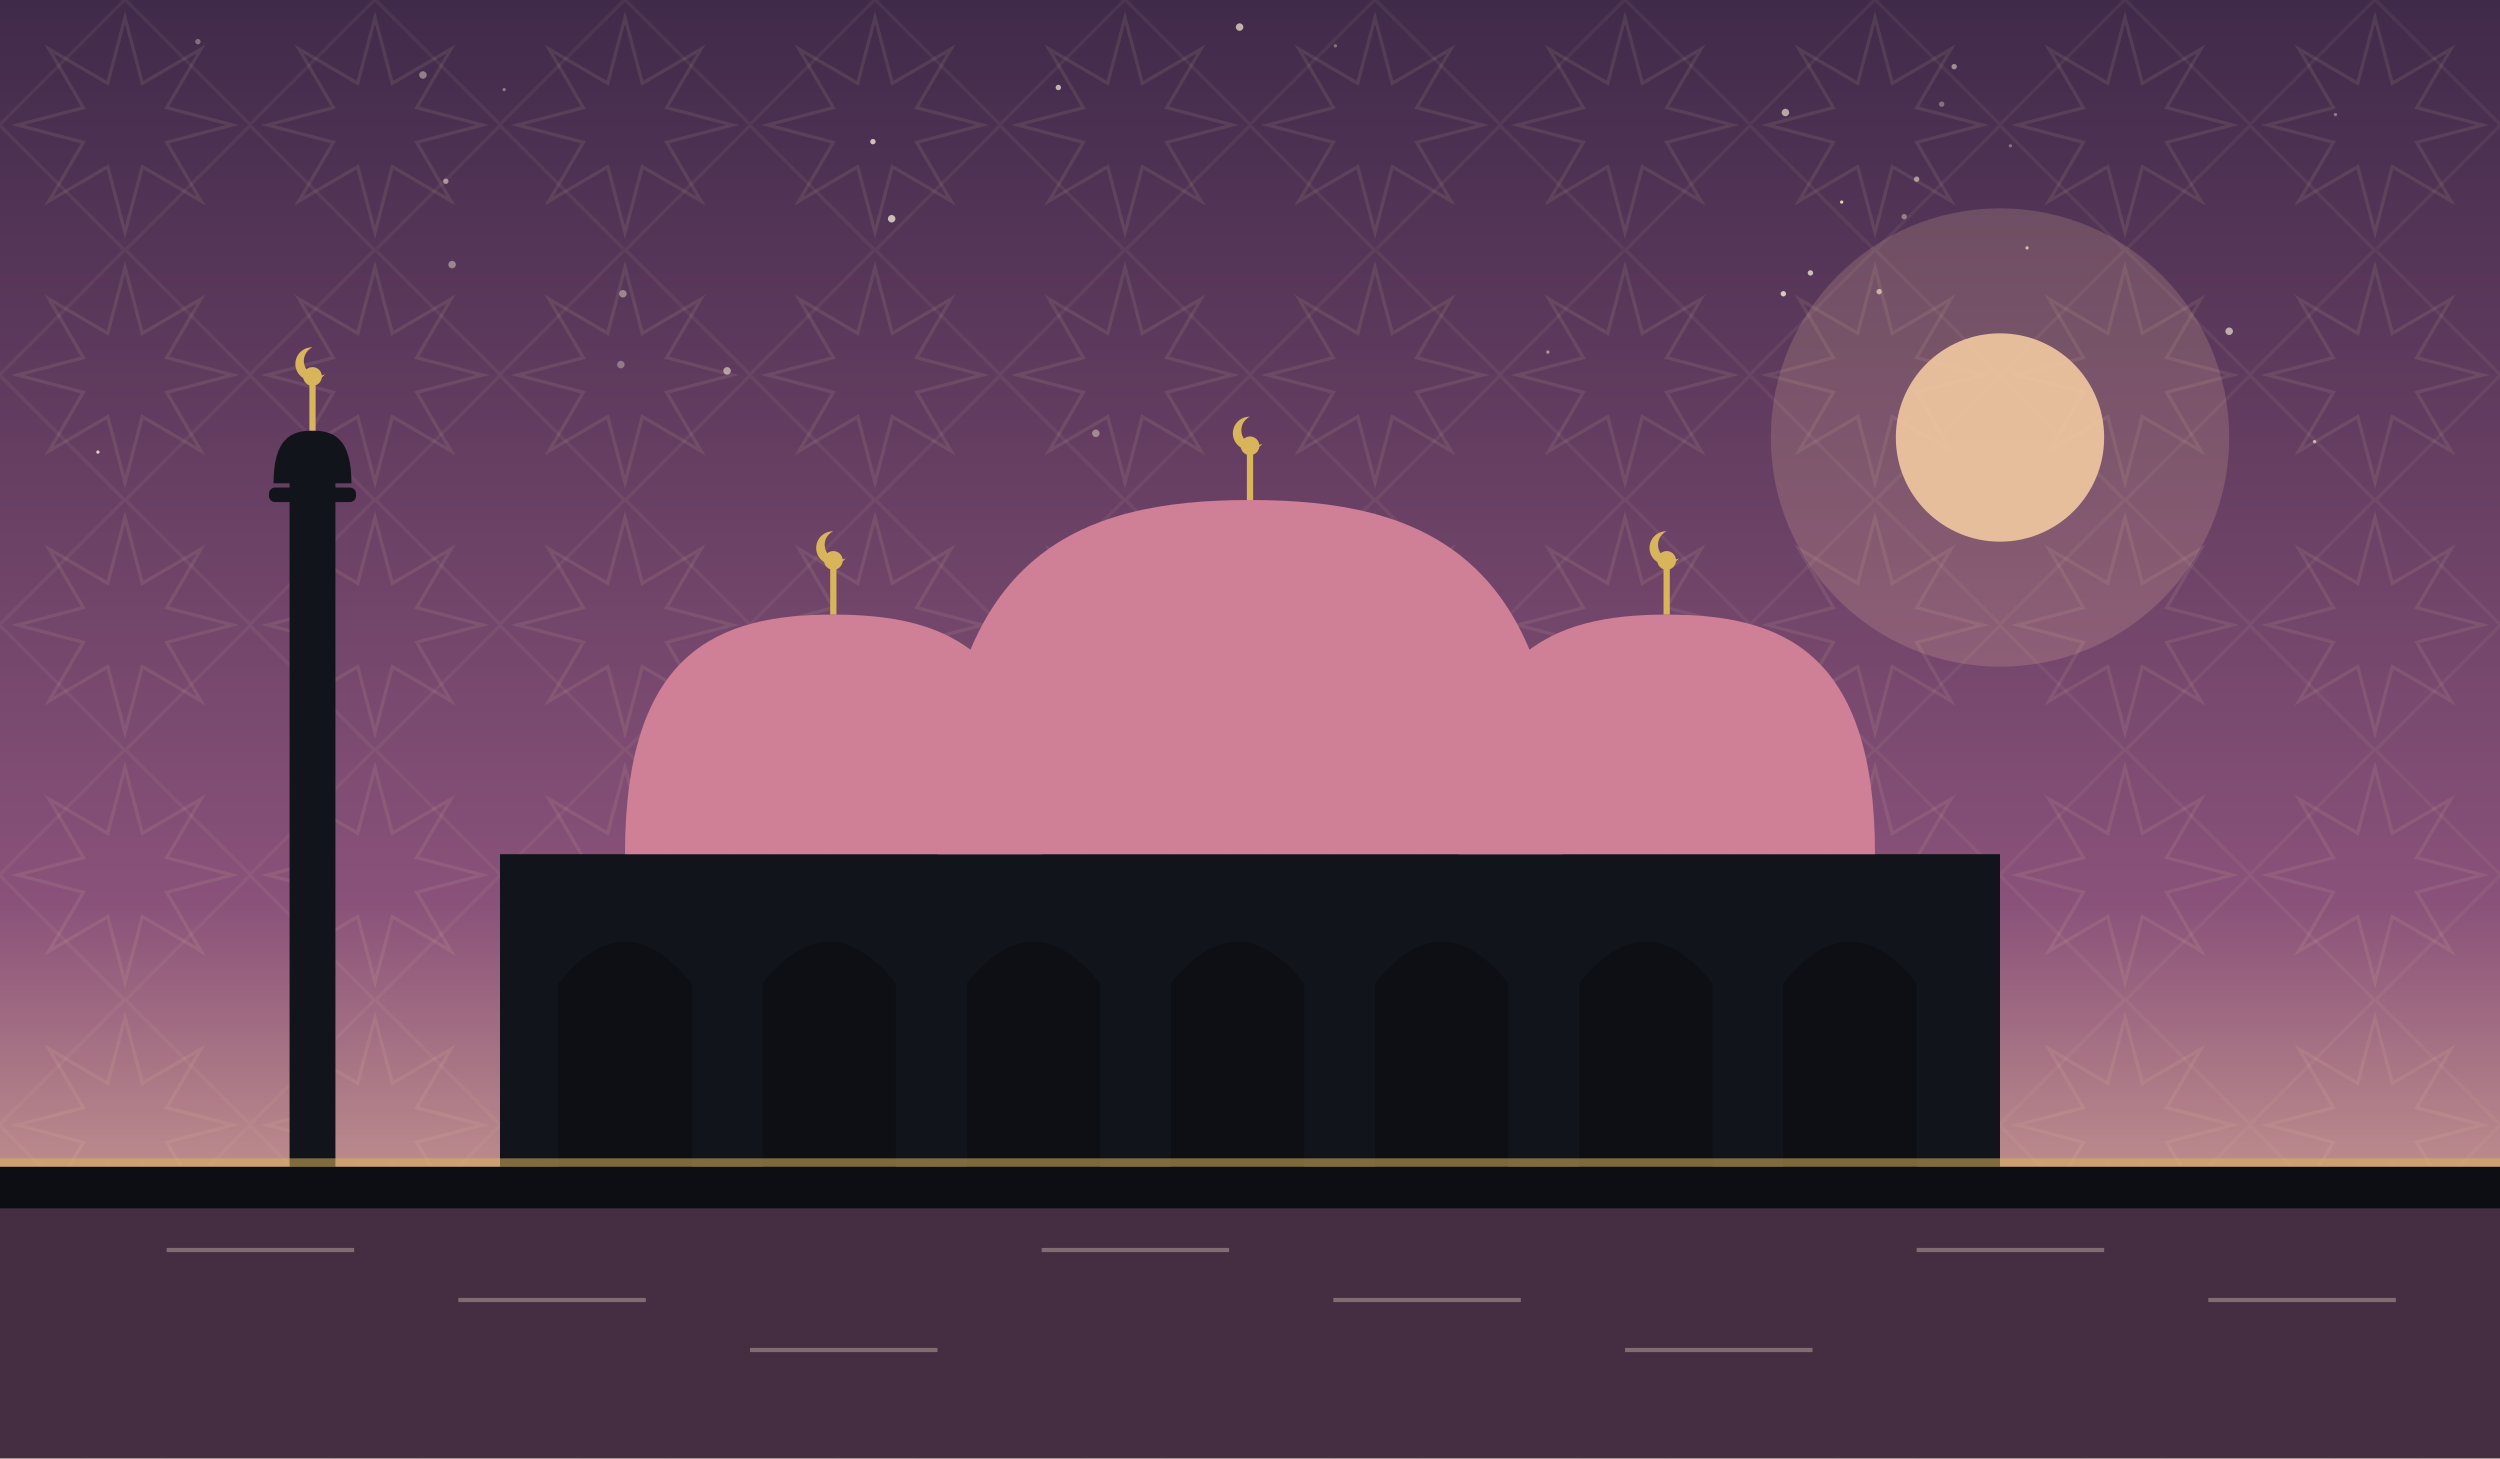
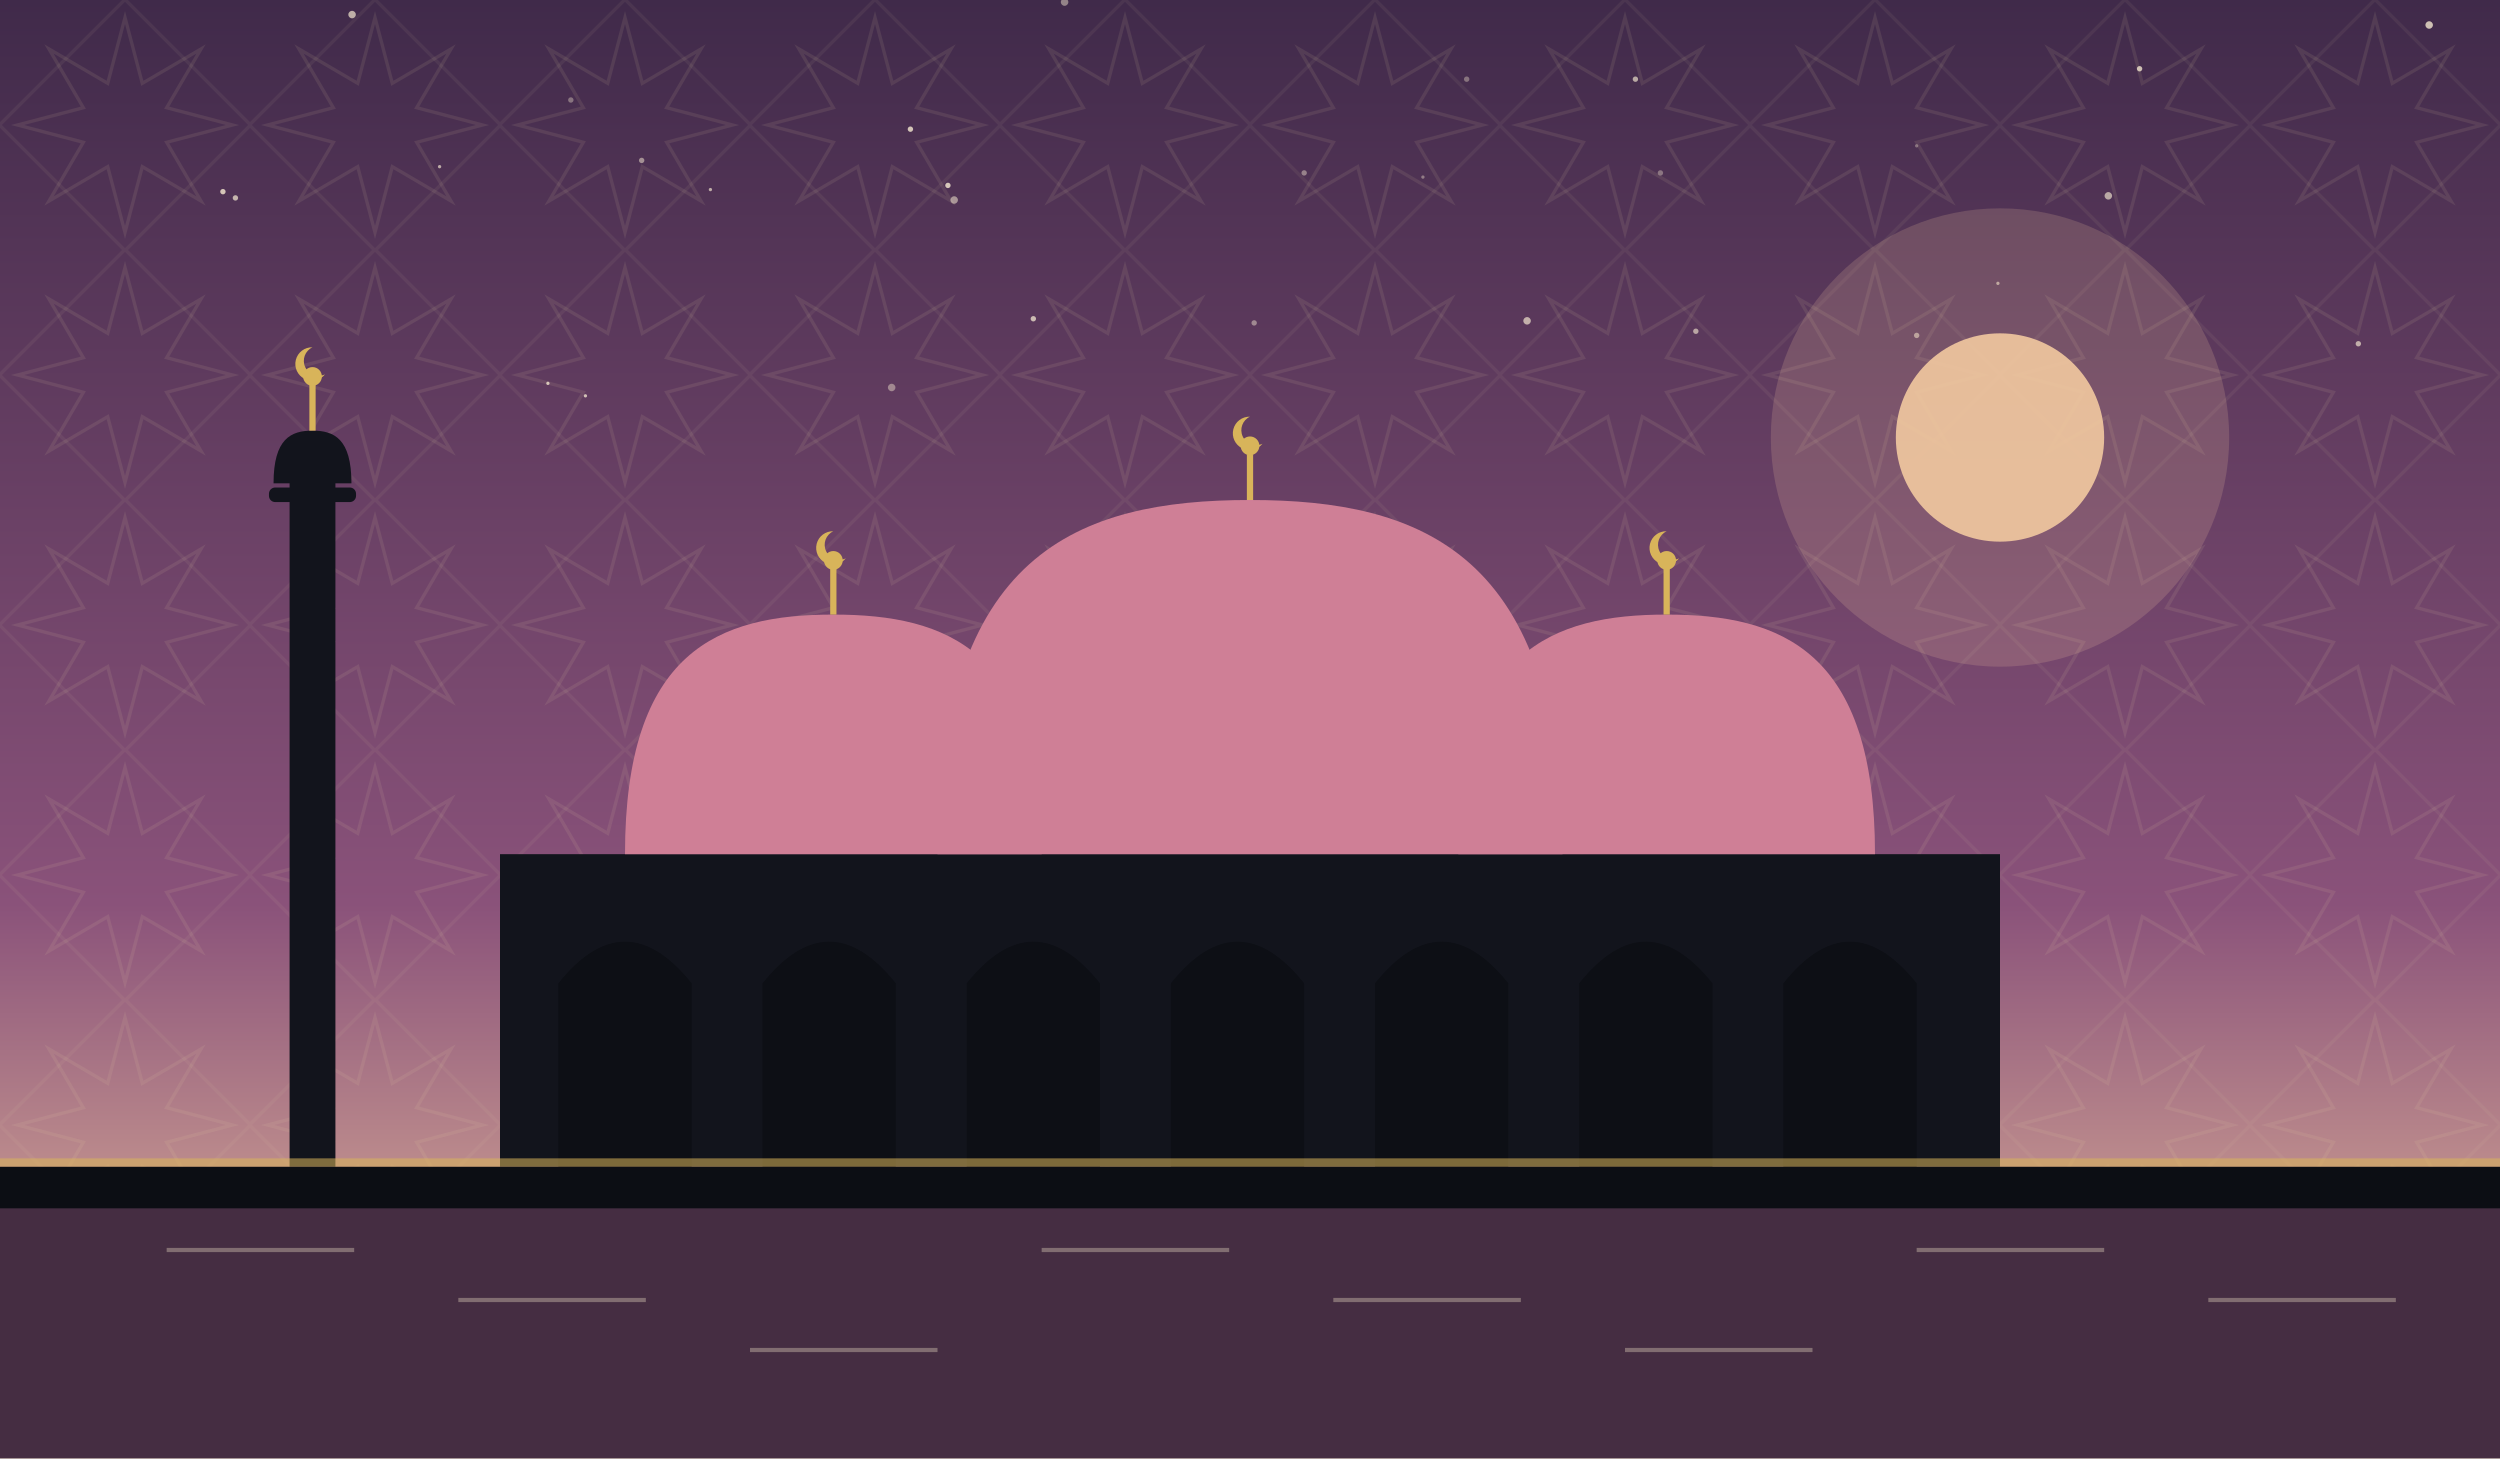
<svg xmlns="http://www.w3.org/2000/svg" viewBox="0 0 1200 700" role="img">
  <defs>
    <linearGradient id="sky" x1="0" y1="0" x2="0" y2="1">
      <stop offset="0" stop-color="#402a4a" />
      <stop offset="0.62" stop-color="#8a527a" />
      <stop offset="1" stop-color="#f2c9a0" />
    </linearGradient>
    <pattern id="g1" width="120" height="120" patternUnits="userSpaceOnUse">
      <polygon points="111.6,60.0 80.0,68.3 96.5,96.5 68.3,80.0 60.0,111.6 51.7,80.0 23.5,96.5 40.0,68.3 8.4,60.0 40.0,51.7 23.5,23.5 51.7,40.0 60.0,8.4 68.3,40.0 96.5,23.5 80.0,51.7" fill="none" stroke="#e8d9a8" stroke-width="1.6" opacity="0.1" />
      <rect x="17.4" y="17.4" width="85.2" height="85.2" fill="none" stroke="#e8d9a8" stroke-width="1.6" opacity="0.07" transform="rotate(45 60.0 60.0)" />
    </pattern>
  </defs>
  <rect width="1200" height="700" fill="url(#sky)" />
  <rect width="1200" height="700" fill="url(#g1)" />
-   <circle cx="217" cy="127" r="1.8" fill="#f7ecd2" opacity="0.44" />
-   <circle cx="419" cy="68" r="1.3" fill="#f7ecd2" opacity="0.77" />
-   <circle cx="902" cy="140" r="1.3" fill="#f7ecd2" opacity="0.65" />
-   <circle cx="298" cy="175" r="1.8" fill="#f7ecd2" opacity="0.35" />
-   <circle cx="743" cy="169" r="0.8" fill="#f7ecd2" opacity="0.52" />
-   <circle cx="965" cy="70" r="0.8" fill="#f7ecd2" opacity="0.35" />
-   <circle cx="508" cy="42" r="1.3" fill="#f7ecd2" opacity="0.71" />
-   <circle cx="884" cy="97" r="0.8" fill="#f7ecd2" opacity="0.83" />
-   <circle cx="869" cy="131" r="1.3" fill="#f7ecd2" opacity="0.74" />
-   <circle cx="1111" cy="212" r="0.8" fill="#f7ecd2" opacity="0.67" />
-   <circle cx="914" cy="104" r="1.3" fill="#f7ecd2" opacity="0.41" />
-   <circle cx="1070" cy="159" r="1.8" fill="#f7ecd2" opacity="0.65" />
-   <circle cx="595" cy="13" r="1.8" fill="#f7ecd2" opacity="0.70" />
-   <circle cx="857" cy="54" r="1.8" fill="#f7ecd2" opacity="0.63" />
-   <circle cx="920" cy="86" r="1.3" fill="#f7ecd2" opacity="0.55" />
-   <circle cx="856" cy="141" r="1.3" fill="#f7ecd2" opacity="0.81" />
-   <circle cx="1121" cy="55" r="0.8" fill="#f7ecd2" opacity="0.40" />
-   <circle cx="203" cy="36" r="1.8" fill="#f7ecd2" opacity="0.43" />
-   <circle cx="526" cy="208" r="1.8" fill="#f7ecd2" opacity="0.43" />
-   <circle cx="242" cy="43" r="0.8" fill="#f7ecd2" opacity="0.41" />
-   <circle cx="47" cy="217" r="0.8" fill="#f7ecd2" opacity="0.84" />
-   <circle cx="349" cy="178" r="1.8" fill="#f7ecd2" opacity="0.57" />
-   <circle cx="932" cy="50" r="1.3" fill="#f7ecd2" opacity="0.35" />
-   <circle cx="428" cy="105" r="1.8" fill="#f7ecd2" opacity="0.75" />
-   <circle cx="973" cy="119" r="0.8" fill="#f7ecd2" opacity="0.72" />
-   <circle cx="95" cy="20" r="1.3" fill="#f7ecd2" opacity="0.35" />
-   <circle cx="938" cy="32" r="1.3" fill="#f7ecd2" opacity="0.51" />
-   <circle cx="214" cy="87" r="1.3" fill="#f7ecd2" opacity="0.53" />
-   <circle cx="299" cy="141" r="1.8" fill="#f7ecd2" opacity="0.44" />
-   <circle cx="641" cy="22" r="0.8" fill="#f7ecd2" opacity="0.37" />
+   <circle cx="511" cy="1" r="1.8" fill="#f7ecd2" opacity="0.46" />
+   <circle cx="281" cy="190" r="0.8" fill="#f7ecd2" opacity="0.75" />
+   <circle cx="428" cy="186" r="1.8" fill="#f7ecd2" opacity="0.43" />
+   <circle cx="496" cy="153" r="1.3" fill="#f7ecd2" opacity="0.73" />
+   <circle cx="797" cy="83" r="1.3" fill="#f7ecd2" opacity="0.36" />
+   <circle cx="107" cy="92" r="1.3" fill="#f7ecd2" opacity="0.79" />
+   <circle cx="274" cy="48" r="1.3" fill="#f7ecd2" opacity="0.37" />
+   <circle cx="602" cy="155" r="1.3" fill="#f7ecd2" opacity="0.45" />
+   <circle cx="683" cy="85" r="0.8" fill="#f7ecd2" opacity="0.40" />
+   <circle cx="733" cy="154" r="1.8" fill="#f7ecd2" opacity="0.67" />
+   <circle cx="920" cy="70" r="0.8" fill="#f7ecd2" opacity="0.35" />
+   <circle cx="308" cy="77" r="1.3" fill="#f7ecd2" opacity="0.51" />
+   <circle cx="169" cy="7" r="1.8" fill="#f7ecd2" opacity="0.68" />
+   <circle cx="959" cy="136" r="0.8" fill="#f7ecd2" opacity="0.59" />
+   <circle cx="1166" cy="12" r="1.8" fill="#f7ecd2" opacity="0.77" />
+   <circle cx="814" cy="159" r="1.3" fill="#f7ecd2" opacity="0.61" />
+   <circle cx="455" cy="89" r="1.3" fill="#f7ecd2" opacity="0.80" />
+   <circle cx="785" cy="38" r="1.3" fill="#f7ecd2" opacity="0.65" />
+   <circle cx="1012" cy="94" r="1.8" fill="#f7ecd2" opacity="0.63" />
+   <circle cx="920" cy="161" r="1.3" fill="#f7ecd2" opacity="0.55" />
+   <circle cx="341" cy="91" r="0.8" fill="#f7ecd2" opacity="0.66" />
+   <circle cx="211" cy="80" r="0.8" fill="#f7ecd2" opacity="0.65" />
+   <circle cx="458" cy="96" r="1.8" fill="#f7ecd2" opacity="0.53" />
+   <circle cx="626" cy="83" r="1.3" fill="#f7ecd2" opacity="0.43" />
+   <circle cx="1027" cy="33" r="1.3" fill="#f7ecd2" opacity="0.76" />
+   <circle cx="437" cy="62" r="1.3" fill="#f7ecd2" opacity="0.79" />
+   <circle cx="704" cy="38" r="1.3" fill="#f7ecd2" opacity="0.37" />
+   <circle cx="1132" cy="165" r="1.3" fill="#f7ecd2" opacity="0.65" />
+   <circle cx="113" cy="95" r="1.3" fill="#f7ecd2" opacity="0.70" />
+   <circle cx="263" cy="184" r="0.8" fill="#f7ecd2" opacity="0.77" />
  <circle cx="960" cy="210" r="110" fill="#f2c9a0" opacity="0.18" />
  <circle cx="960" cy="210" r="50" fill="#f2c9a0" opacity="0.9" />
  <rect x="240" y="410" width="720" height="150" fill="#12141c" />
  <path d="M 268 560 L 268 472 Q 300 432 332 472 L 332 560 Z" fill="#0c0e14" opacity="0.9" />
  <path d="M 366 560 L 366 472 Q 398 432 430 472 L 430 560 Z" fill="#0c0e14" opacity="0.9" />
  <path d="M 464 560 L 464 472 Q 496 432 528 472 L 528 560 Z" fill="#0c0e14" opacity="0.9" />
  <path d="M 562 560 L 562 472 Q 594 432 626 472 L 626 560 Z" fill="#0c0e14" opacity="0.9" />
  <path d="M 660 560 L 660 472 Q 692 432 724 472 L 724 560 Z" fill="#0c0e14" opacity="0.9" />
  <path d="M 758 560 L 758 472 Q 790 432 822 472 L 822 560 Z" fill="#0c0e14" opacity="0.9" />
  <path d="M 856 560 L 856 472 Q 888 432 920 472 L 920 560 Z" fill="#0c0e14" opacity="0.9" />
  <path d="M 450 410 C 450 265.5, 517.5 240, 600 240 C 682.5 240, 750 265.5, 750 410 Z" fill="#cf7f96" />
  <line x1="600" y1="240" x2="600" y2="218" stroke="#d8b45a" stroke-width="3" />
  <circle cx="600" cy="214" r="4.5" fill="#d8b45a" />
  <path d="M 600 200 a 8 8 0 1 0 6 13 a 6.4 6.4 0 1 1 -6 -13 Z" fill="#d8b45a" />
  <path d="M 300 410 C 300 312.25, 345.0 295, 400 295 C 455.0 295, 500 312.25, 500 410 Z" fill="#cf7f96" />
  <line x1="400" y1="295" x2="400" y2="273" stroke="#d8b45a" stroke-width="3" />
  <circle cx="400" cy="269" r="4.5" fill="#d8b45a" />
  <path d="M 400 255 a 8 8 0 1 0 6 13 a 6.4 6.4 0 1 1 -6 -13 Z" fill="#d8b45a" />
  <path d="M 700 410 C 700 312.25, 745.0 295, 800 295 C 855.0 295, 900 312.25, 900 410 Z" fill="#cf7f96" />
  <line x1="800" y1="295" x2="800" y2="273" stroke="#d8b45a" stroke-width="3" />
  <circle cx="800" cy="269" r="4.5" fill="#d8b45a" />
  <path d="M 800 255 a 8 8 0 1 0 6 13 a 6.4 6.4 0 1 1 -6 -13 Z" fill="#d8b45a" />
  <rect x="139.0" y="230" width="22" height="330" fill="#12141c" />
  <rect x="129.1" y="234" width="41.8" height="7" rx="3" fill="#12141c" />
  <path d="M 131.3 232 C 131.3 210.495, 139.715 206.7, 150 206.7 C 160.285 206.7, 168.7 210.495, 168.7 232 Z" fill="#12141c" />
  <line x1="150" y1="206.7" x2="150" y2="184.7" stroke="#d8b45a" stroke-width="3" />
  <circle cx="150" cy="180.7" r="4.5" fill="#d8b45a" />
  <path d="M 150 166.7 a 8 8 0 1 0 6 13 a 6.4 6.4 0 1 1 -6 -13 Z" fill="#d8b45a" />
  <rect x="0" y="560" width="1200" height="140" fill="#0c0e14" />
  <rect x="0" y="580" width="1200" height="120" fill="#8a527a" opacity="0.45" />
  <g opacity="0.35">
    <line x1="80" y1="600" x2="170" y2="600" stroke="#f2e6c8" stroke-width="2" />
    <line x1="220" y1="624" x2="310" y2="624" stroke="#f2e6c8" stroke-width="2" />
    <line x1="360" y1="648" x2="450" y2="648" stroke="#f2e6c8" stroke-width="2" />
    <line x1="500" y1="600" x2="590" y2="600" stroke="#f2e6c8" stroke-width="2" />
    <line x1="640" y1="624" x2="730" y2="624" stroke="#f2e6c8" stroke-width="2" />
    <line x1="780" y1="648" x2="870" y2="648" stroke="#f2e6c8" stroke-width="2" />
    <line x1="920" y1="600" x2="1010" y2="600" stroke="#f2e6c8" stroke-width="2" />
    <line x1="1060" y1="624" x2="1150" y2="624" stroke="#f2e6c8" stroke-width="2" />
  </g>
  <rect x="0" y="556" width="1200" height="4" fill="#d8b45a" opacity="0.55" />
</svg>
